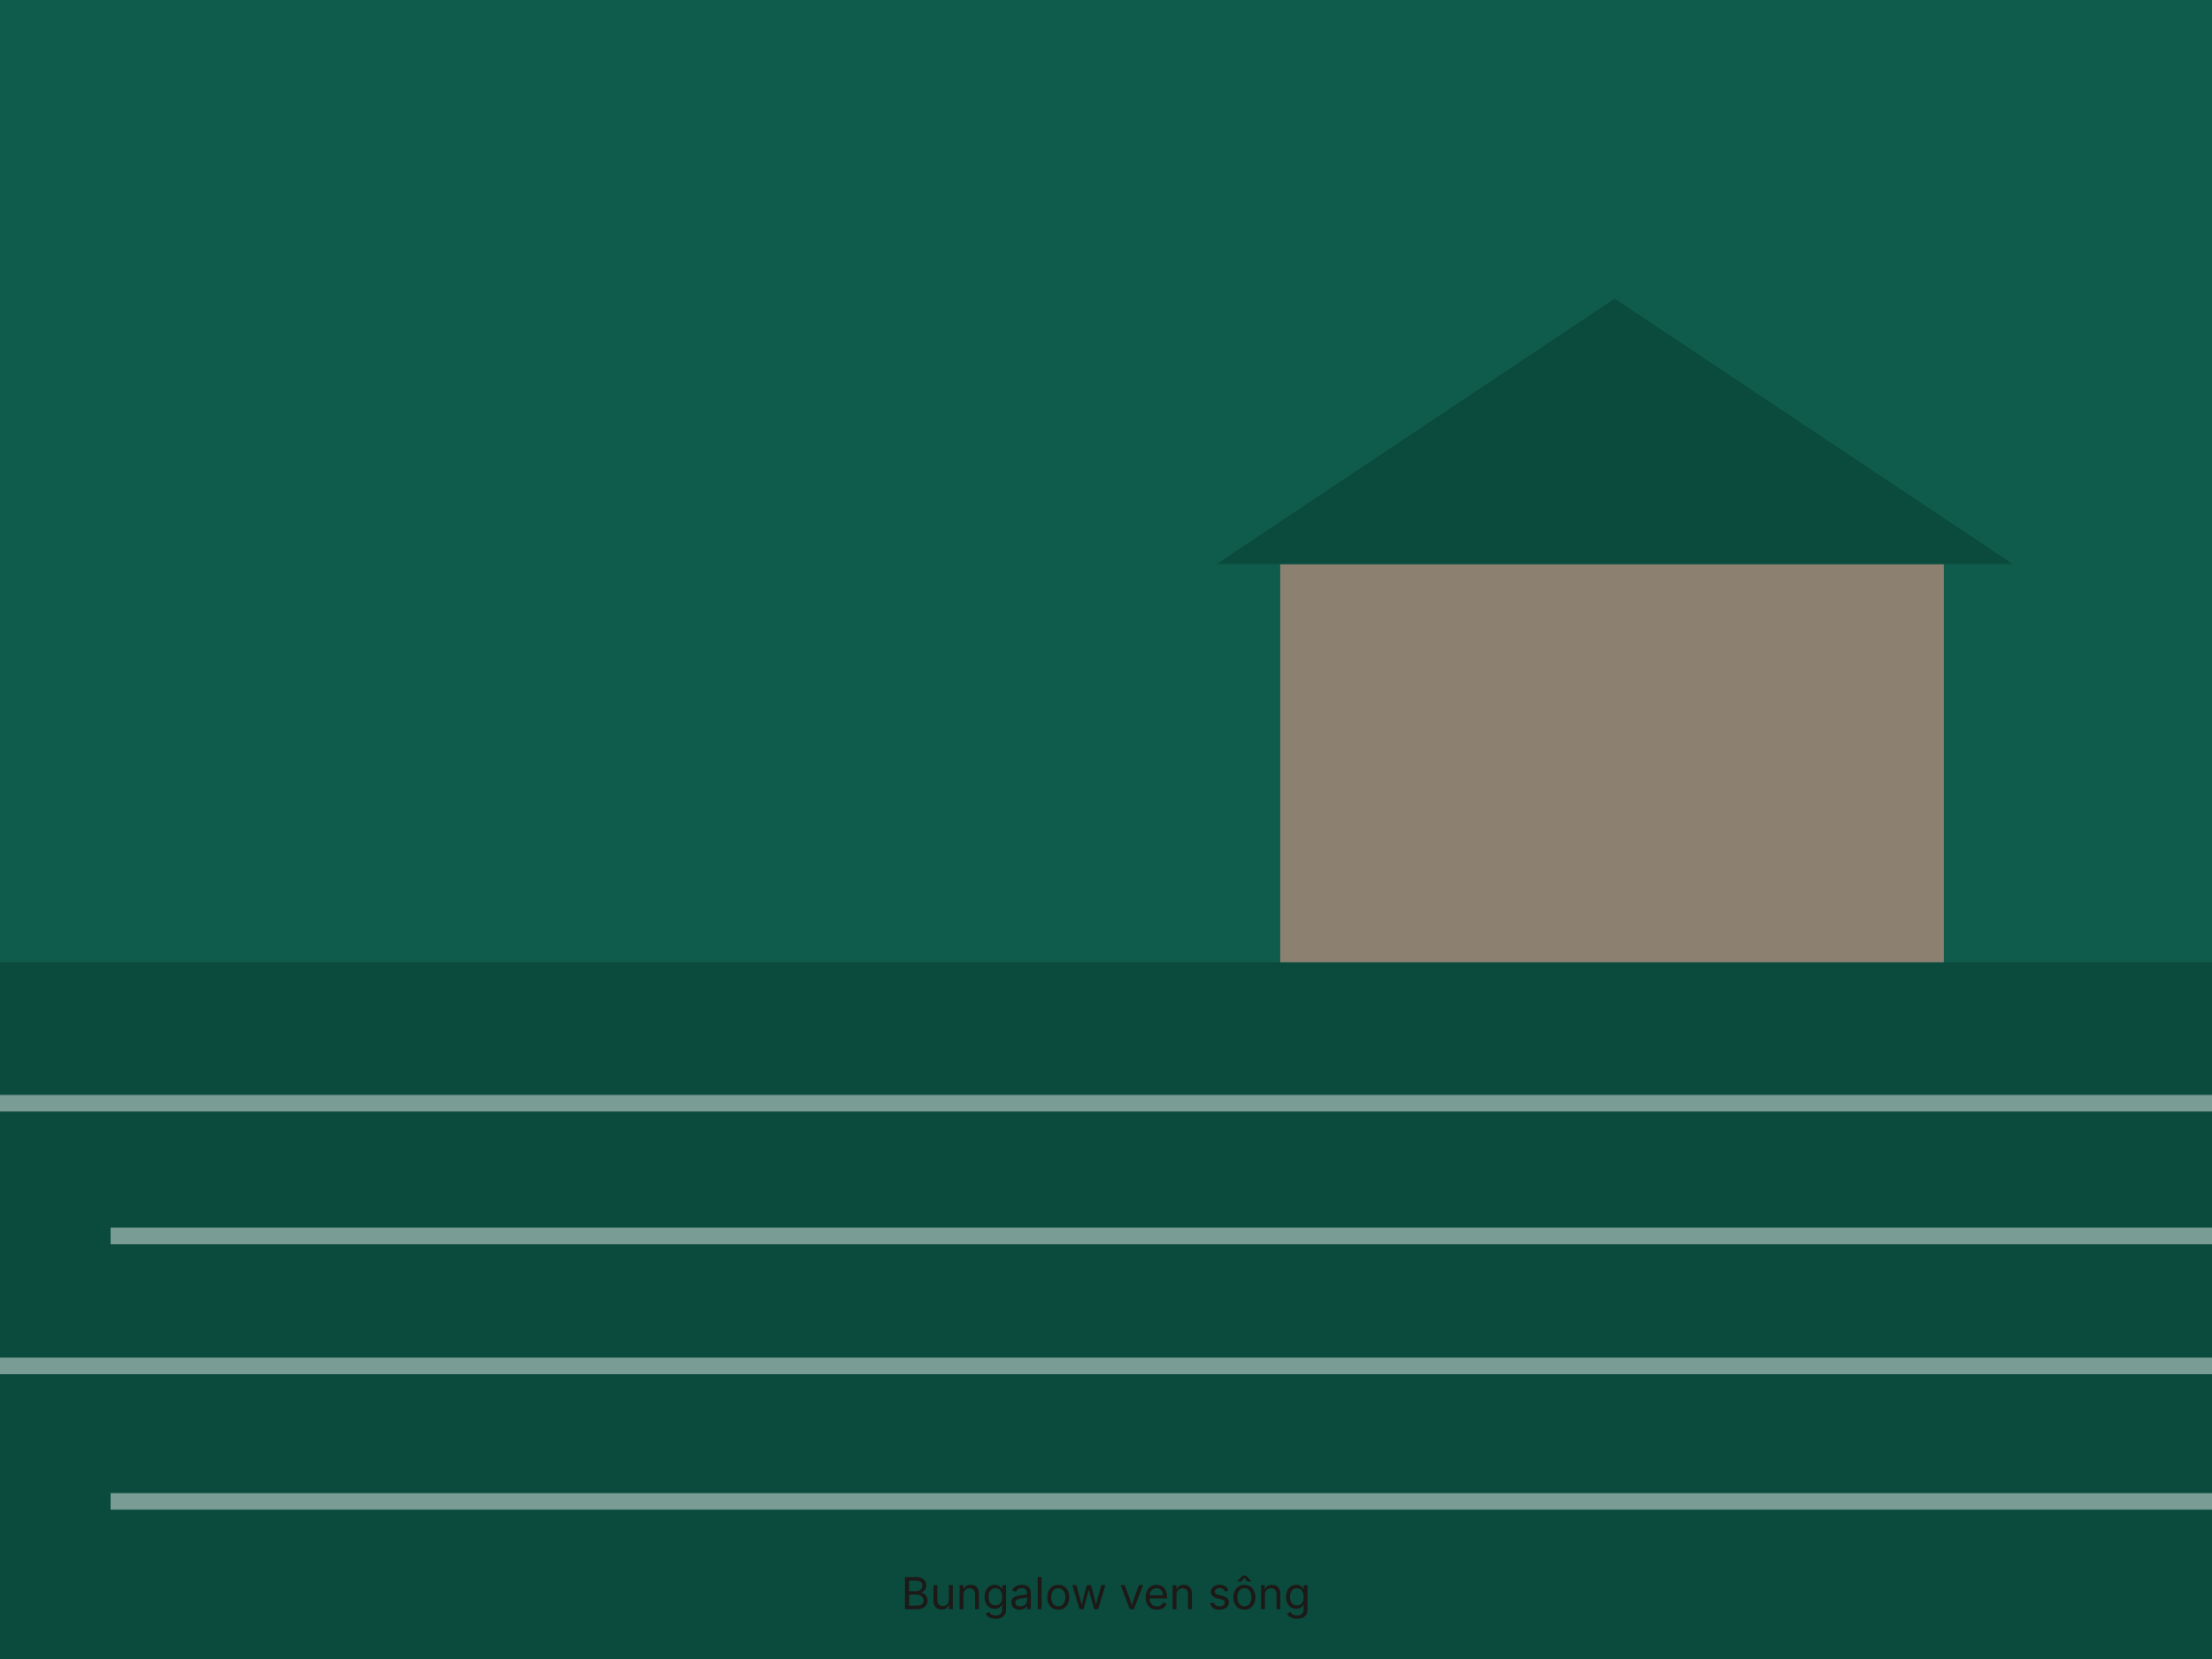
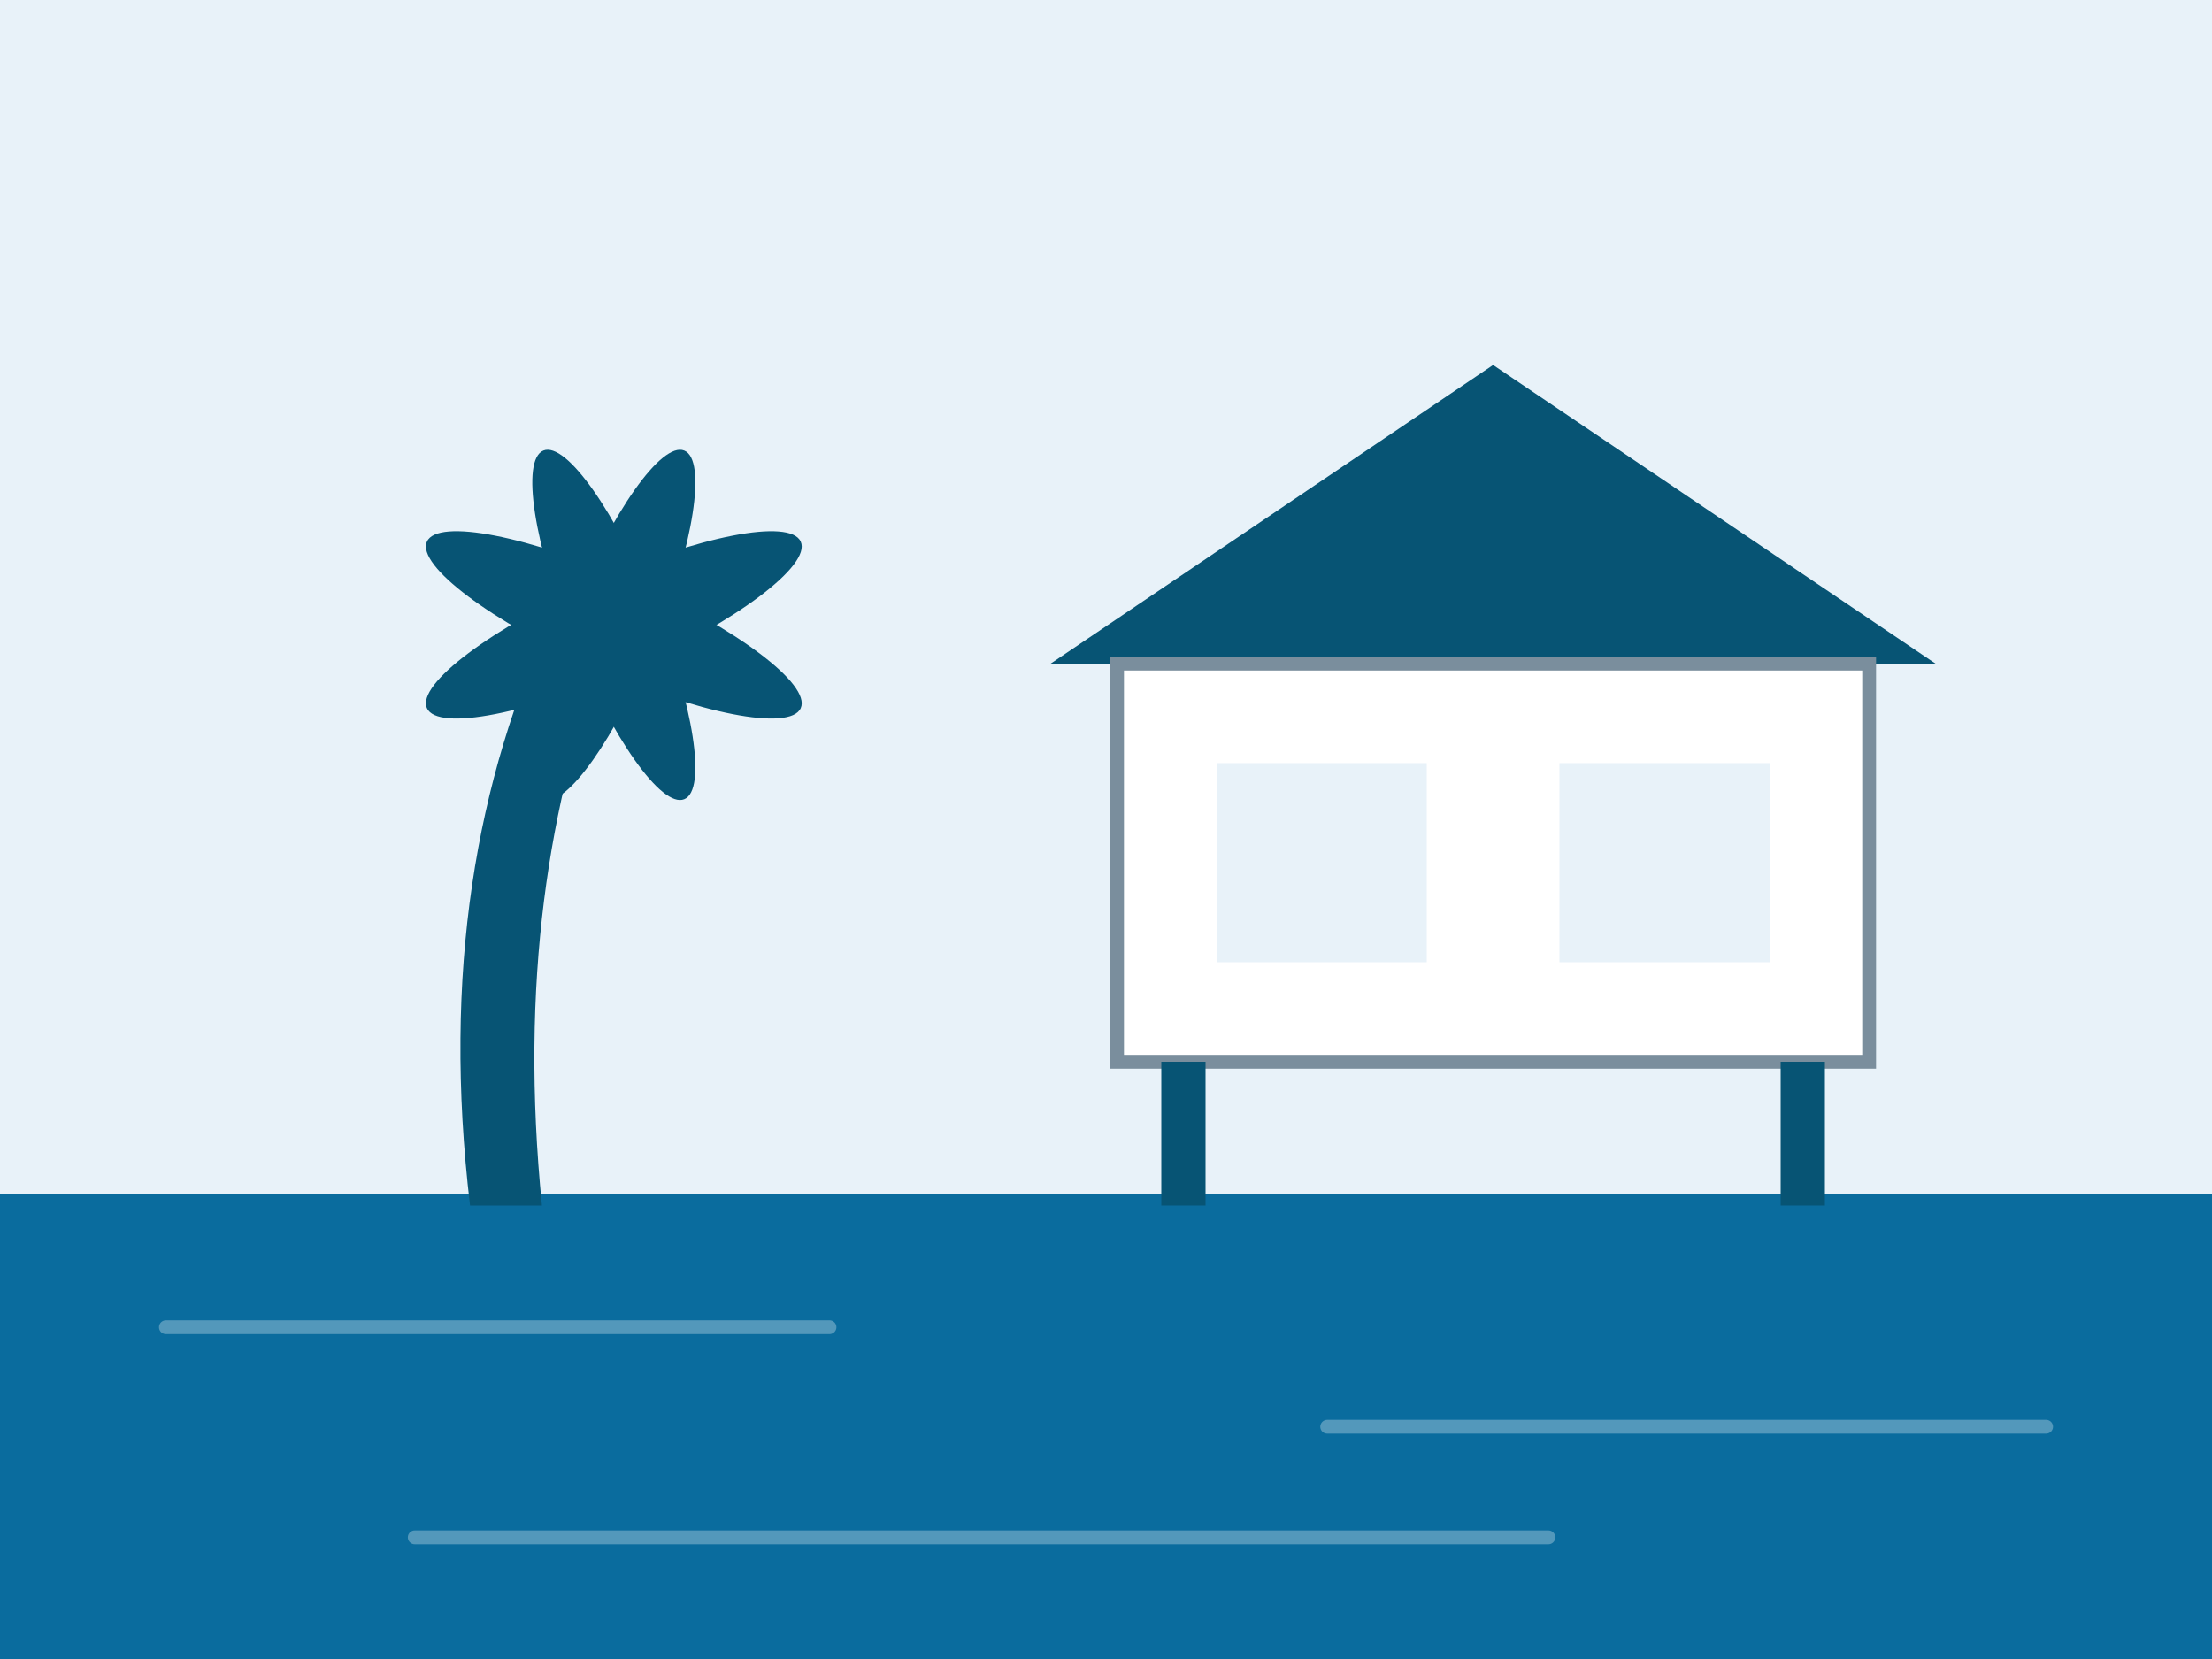
<svg xmlns="http://www.w3.org/2000/svg" viewBox="0 0 800 600" width="800" height="600" role="img" aria-label="Bungalow ven sông">
-   <rect width="800" height="600" fill="#0F5C4C" />
-   <rect y="348" width="800" height="252" fill="#0B4B3E" />
-   <rect x="0" y="396" width="800" height="6" fill="#FFFFFF" opacity="0.45" />
-   <rect x="40" y="444" width="800" height="6" fill="#FFFFFF" opacity="0.45" />
-   <rect x="0" y="491" width="800" height="6" fill="#FFFFFF" opacity="0.45" />
-   <rect x="40" y="540" width="800" height="6" fill="#FFFFFF" opacity="0.45" />
-   <rect x="463" y="204" width="240" height="144" fill="#8C8071" />
-   <polygon points="440,204 584,108 728,204" fill="#0B4B3E" />
-   <text x="400" y="582" text-anchor="middle" font-family="system-ui,-apple-system,sans-serif" font-size="16" fill="#1C1917">Bungalow ven sông</text>
+   <rect width="800" height="600" fill="#E8F2F9" />
+   <rect y="432" width="800" height="168" fill="#0A6C9E" />
+   <polygon points="380,240 540,132 700,240" fill="#075474" />
+   <rect x="404" y="240" width="272" height="144" fill="#FFFFFF" />
+   <rect x="404" y="240" width="272" height="144" fill="none" stroke="#7A8E9D" stroke-width="5" />
+   <rect x="440" y="276" width="76" height="72" fill="#E8F2F9" />
+   <rect x="564" y="276" width="76" height="72" fill="#E8F2F9" />
+   <rect x="420" y="384" width="16" height="52" fill="#075474" />
+   <rect x="644" y="384" width="16" height="52" fill="#075474" />
+   <g fill="#075474">
+     <path d="M170 436c-10-84 2-154 30-214l20 10c-22 58-32 124-24 204z" />
+     <ellipse cx="222" cy="226" rx="74" ry="17" transform="rotate(-24 222 226)" />
+     <ellipse cx="222" cy="226" rx="74" ry="17" transform="rotate(24 222 226)" />
+     <ellipse cx="222" cy="226" rx="68" ry="16" transform="rotate(-68 222 226)" />
+     <ellipse cx="222" cy="226" rx="68" ry="16" transform="rotate(68 222 226)" />
+   </g>
+   <g stroke="#FFFFFF" stroke-width="5" stroke-linecap="round" opacity="0.30">
+     <line x1="60" y1="480" x2="300" y2="480" />
+     <line x1="480" y1="516" x2="740" y2="516" />
+     <line x1="150" y1="556" x2="560" y2="556" />
+   </g>
</svg>
